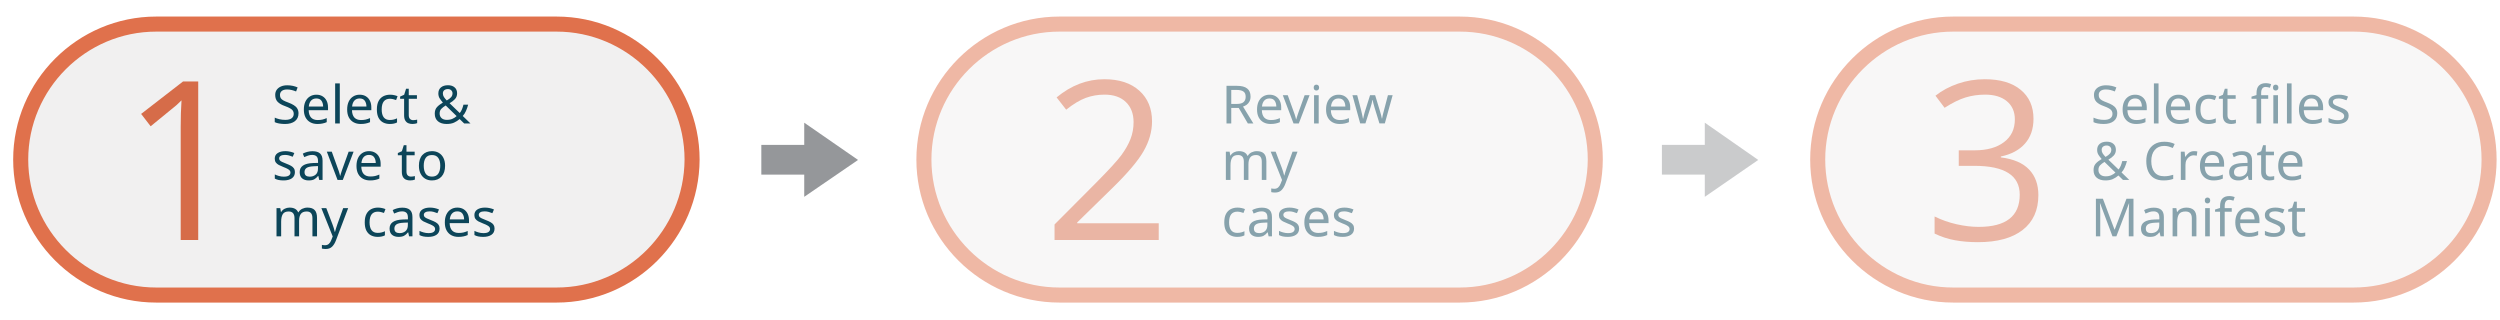
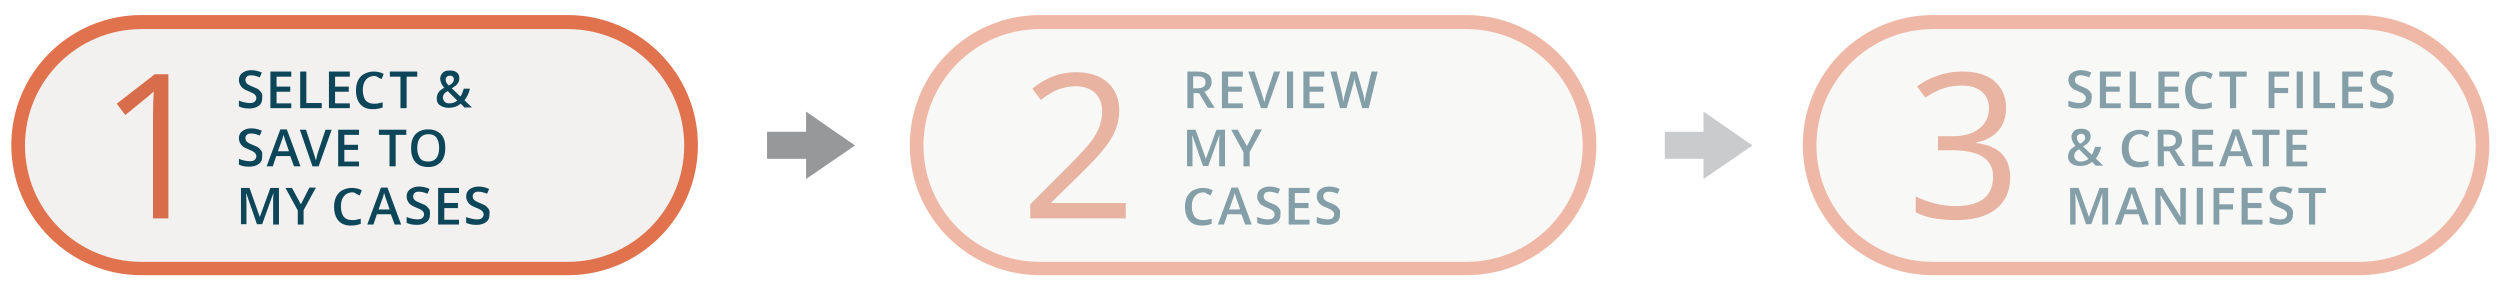
- <svg xmlns="http://www.w3.org/2000/svg" version="1.1" id="Layer_1" x="0px" y="0px" viewBox="0 0 664.3 84.9" style="enable-background:new 0 0 664.3 84.9;" xml:space="preserve">
+ <svg xmlns="http://www.w3.org/2000/svg" version="1.1" id="Layer_1" x="0px" y="0px" viewBox="0 0 730.4 84.9" style="enable-background:new 0 0 730.4 84.9;" xml:space="preserve">
  <style type="text/css">
- 	.st0{fill:#F1F0F0;stroke:#E0714C;stroke-width:4;stroke-miterlimit:10;}
- 	.st1{fill:none;}
- 	.st2{fill:#D66C49;}
- 	.st3{font-family:'OpenSans';}
- 	.st4{font-size:59px;}
- 	.st5{fill:#0C4559;}
- 	.st6{font-family:'OpenSans-Semibold';}
- 	.st7{font-size:14px;}
- 	.st8{fill:#95979A;}
- 	.st9{opacity:0.5;}
- 	.st10{fill:#0F4659;}
- 	.st11{opacity:0.5;fill:#95979A;}
+ 	.st0{fill:#F2F1F0;}
+ 	.st1{fill:#E0724D;}
+ 	.st2{fill:#D76D4A;}
+ 	.st3{fill:#0D4659;}
+ 	.st4{fill:#96989A;}
+ 	.st5{opacity:0.5;}
+ 	.st6{fill:#0F4659;}
</style>
  <g>
-     <path class="st0" d="M147.9,78.4H41.5c-19.8,0-36-16.2-36-36v0c0-19.8,16.2-36,36-36h106.4c19.8,0,36,16.2,36,36v0   C183.8,62.2,167.7,78.4,147.9,78.4z" />
-     <rect x="32.1" y="18.9" class="st1" width="47.4" height="49.9" />
-     <text transform="matrix(1 0 0 1 32.0773 63.7713)" class="st2 st3 st4">1</text>
-     <rect x="72.3" y="22.2" class="st1" width="80.7" height="56.2" />
-     <text transform="matrix(1 0 0 1 72.2868 32.8039)">
-       <tspan x="0" y="0" class="st5 st6 st7">Select &amp; </tspan>
-       <tspan x="0" y="15" class="st5 st6 st7">save to </tspan>
-       <tspan x="0" y="30" class="st5 st6 st7">my cases</tspan>
-     </text>
-   </g>
-   <polygon class="st8" points="228,42.5 213.7,32.6 213.7,52.3 " />
-   <rect x="202.3" y="38.5" class="st8" width="12.4" height="7.9" />
-   <g class="st9">
-     <path class="st0" d="M387.9,78.4H281.5c-19.8,0-36-16.2-36-36v0c0-19.8,16.2-36,36-36h106.4c19.8,0,36,16.2,36,36v0   C423.8,62.2,407.6,78.4,387.9,78.4z" />
-     <rect x="277.3" y="18.9" class="st1" width="47.4" height="49.9" />
-     <text transform="matrix(1 0 0 1 277.3379 63.7713)" class="st2 st3 st4">2</text>
-     <rect x="324.5" y="22.2" class="st1" width="80.7" height="56.2" />
-     <text transform="matrix(1 0 0 1 324.5468 32.8039)">
-       <tspan x="0" y="0" class="st10 st6 st7">Review </tspan>
-       <tspan x="0" y="15" class="st10 st6 st7">my </tspan>
-       <tspan x="0" y="30" class="st10 st6 st7">cases</tspan>
-     </text>
-   </g>
-   <polygon class="st11" points="467.2,42.5 453,32.6 453,38.5 441.6,38.5 441.6,46.4 453,46.4 453,52.3 " />
-   <g class="st9">
-     <path class="st0" d="M625.4,78.4H519c-19.8,0-36-16.2-36-36v0c0-19.8,16.2-36,36-36h106.4c19.8,0,36,16.2,36,36v0   C661.4,62.2,645.2,78.4,625.4,78.4z" />
-     <rect x="511.4" y="18.9" class="st1" width="47.4" height="49.9" />
-     <text transform="matrix(1 0 0 1 511.3551 63.7713)" class="st2 st3 st4">3</text>
-     <rect x="555.6" y="22.2" class="st1" width="92" height="56.2" />
-     <text transform="matrix(1 0 0 1 555.5641 32.8039)">
-       <tspan x="0" y="0" class="st10 st6 st7">Select files </tspan>
-       <tspan x="0" y="15" class="st10 st6 st7">&amp; Create </tspan>
-       <tspan x="0" y="30" class="st10 st6 st7">Manifest</tspan>
-     </text>
+     <path class="st0" d="M165.9,78.4H41.3c-19.8,0-36-16.2-36-36v0c0-19.8,16.2-36,36-36h124.6c19.8,0,36,16.2,36,36v0   C201.9,62.2,185.7,78.4,165.9,78.4z" />
+     <path class="st1" d="M165.9,80.4H41.3c-20.9,0-38-17-38-38s17-38,38-38h124.6c20.9,0,38,17,38,38S186.8,80.4,165.9,80.4z M41.3,8.5   c-18.7,0-34,15.2-34,34s15.2,34,34,34h124.6c18.7,0,34-15.2,34-34s-15.2-34-34-34H41.3z" />
+   </g>
+   <g>
+     <g>
+       <path class="st2" d="M49.4,63.8h-4.7v-30c0-2.5,0.1-4.9,0.2-7.1c-0.4,0.4-0.9,0.8-1.4,1.3c-0.5,0.4-2.8,2.3-6.9,5.6l-2.5-3.3    l11.1-8.6h4V63.8z" />
+     </g>
+   </g>
+   <g>
+     <g>
+       <path class="st3" d="M76.6,28.7c0,1-0.3,1.7-1,2.2s-1.6,0.8-2.8,0.8s-2.2-0.2-3-0.6v-1.7c0.5,0.2,1,0.4,1.6,0.5    c0.5,0.1,1.1,0.2,1.5,0.2c0.7,0,1.2-0.1,1.5-0.4c0.3-0.3,0.5-0.6,0.5-1.1c0-0.4-0.2-0.7-0.5-1s-0.9-0.6-1.9-1    c-1-0.4-1.7-0.8-2.1-1.4s-0.6-1.1-0.6-1.8c0-0.9,0.3-1.6,1-2.1s1.5-0.8,2.6-0.8c1,0,2,0.2,3.1,0.7l-0.6,1.4    c-1-0.4-1.8-0.6-2.5-0.6c-0.6,0-1,0.1-1.3,0.4s-0.4,0.6-0.4,1c0,0.3,0.1,0.5,0.2,0.7c0.1,0.2,0.3,0.4,0.6,0.6s0.8,0.4,1.5,0.7    c0.8,0.3,1.4,0.6,1.7,0.9s0.6,0.6,0.8,1S76.6,28.2,76.6,28.7z" />
+     </g>
+     <g>
+       <path class="st3" d="M85.1,31.6h-6.1V20.9h6.1v1.5h-4.3v2.9h4v1.5h-4v3.4h4.3V31.6z" />
+     </g>
+     <g>
+       <path class="st3" d="M87.7,31.6V20.9h1.8v9.2H94v1.5H87.7z" />
+     </g>
+     <g>
+       <path class="st3" d="M102.2,31.6h-6.1V20.9h6.1v1.5h-4.3v2.9h4v1.5h-4v3.4h4.3V31.6z" />
+     </g>
+     <g>
+       <path class="st3" d="M109.3,22.2c-1,0-1.8,0.4-2.4,1.1s-0.9,1.7-0.9,3c0,1.3,0.3,2.3,0.8,3c0.6,0.7,1.4,1,2.4,1    c0.5,0,0.9,0,1.3-0.1c0.4-0.1,0.9-0.2,1.3-0.3v1.5c-0.8,0.3-1.8,0.5-2.9,0.5c-1.6,0-2.8-0.5-3.6-1.4c-0.8-0.9-1.3-2.3-1.3-4.1    c0-1.1,0.2-2.1,0.6-2.9c0.4-0.8,1-1.5,1.8-1.9s1.7-0.7,2.7-0.7c1.1,0,2.1,0.2,3,0.7l-0.6,1.5c-0.4-0.2-0.7-0.3-1.1-0.5    C110.2,22.3,109.7,22.2,109.3,22.2z" />
+     </g>
+     <g>
+       <path class="st3" d="M118.8,31.6h-1.8v-9.2h-3.1v-1.5h8v1.5h-3.1V31.6z" />
+     </g>
+     <g>
+       <path class="st3" d="M127.6,28.7c0-0.6,0.2-1.2,0.5-1.7c0.3-0.5,0.9-0.9,1.7-1.4c-0.5-0.5-0.8-1-0.9-1.4c-0.2-0.4-0.3-0.8-0.3-1.2    c0-0.7,0.3-1.3,0.8-1.8s1.2-0.6,2.1-0.6c0.9,0,1.5,0.2,2,0.6c0.5,0.4,0.7,1,0.7,1.7c0,0.6-0.2,1.1-0.5,1.5    c-0.3,0.5-0.9,0.9-1.7,1.4l2.5,2.4c0.4-0.5,0.7-1.3,1-2.3h1.8c-0.3,1.4-0.9,2.5-1.6,3.4l2.2,2.1h-2.2l-1.1-1.1    c-0.5,0.4-1,0.7-1.6,0.9c-0.6,0.2-1.2,0.3-1.9,0.3c-1.1,0-2-0.3-2.6-0.8C127.9,30.4,127.6,29.7,127.6,28.7z M131.3,30.2    c0.9,0,1.7-0.3,2.3-0.8l-2.8-2.8c-0.5,0.3-0.9,0.6-1.1,0.9c-0.2,0.3-0.3,0.6-0.3,1c0,0.5,0.2,0.9,0.5,1.2    C130.2,30.1,130.7,30.2,131.3,30.2z M130.2,23.2c0,0.3,0.1,0.6,0.2,0.9c0.2,0.3,0.4,0.6,0.7,0.9c0.6-0.3,0.9-0.6,1.2-0.9    c0.2-0.3,0.3-0.6,0.3-0.9c0-0.3-0.1-0.6-0.3-0.8c-0.2-0.2-0.5-0.3-0.8-0.3c-0.4,0-0.7,0.1-0.9,0.3    C130.3,22.6,130.2,22.8,130.2,23.2z" />
+     </g>
+     <g>
+       <path class="st3" d="M76.6,45.7c0,1-0.3,1.7-1,2.2s-1.6,0.8-2.8,0.8s-2.2-0.2-3-0.6v-1.7c0.5,0.2,1,0.4,1.6,0.5    c0.5,0.1,1.1,0.2,1.5,0.2c0.7,0,1.2-0.1,1.5-0.4c0.3-0.3,0.5-0.6,0.5-1.1c0-0.4-0.2-0.7-0.5-1s-0.9-0.6-1.9-1    c-1-0.4-1.7-0.8-2.1-1.4s-0.6-1.1-0.6-1.8c0-0.9,0.3-1.6,1-2.1s1.5-0.8,2.6-0.8c1,0,2,0.2,3.1,0.7l-0.6,1.4    c-1-0.4-1.8-0.6-2.5-0.6c-0.6,0-1,0.1-1.3,0.4s-0.4,0.6-0.4,1c0,0.3,0.1,0.5,0.2,0.7c0.1,0.2,0.3,0.4,0.6,0.6s0.8,0.4,1.5,0.7    c0.8,0.3,1.4,0.6,1.7,0.9s0.6,0.6,0.8,1S76.6,45.2,76.6,45.7z" />
+     </g>
+     <g>
+       <path class="st3" d="M85.9,48.6l-1.1-3h-4.1l-1,3h-1.8l4-10.8h1.9l4,10.8H85.9z M84.4,44.1l-1-2.9c-0.1-0.2-0.2-0.5-0.3-0.9    c-0.1-0.4-0.2-0.7-0.3-0.9c-0.1,0.6-0.3,1.3-0.6,2l-1,2.8H84.4z" />
+     </g>
+     <g>
+       <path class="st3" d="M95.1,37.9h1.8l-3.8,10.7h-1.8l-3.7-10.7h1.8l2.2,6.7c0.1,0.3,0.2,0.7,0.4,1.2s0.2,0.9,0.3,1.1    c0.1-0.4,0.2-0.8,0.3-1.3s0.2-0.8,0.3-1.1L95.1,37.9z" />
+     </g>
+     <g>
+       <path class="st3" d="M104.9,48.6h-6.1V37.9h6.1v1.5h-4.3v2.9h4v1.5h-4v3.4h4.3V48.6z" />
+     </g>
+     <g>
+       <path class="st3" d="M115.6,48.6h-1.8v-9.2h-3.1v-1.5h8v1.5h-3.1V48.6z" />
+     </g>
+     <g>
+       <path class="st3" d="M130.1,43.2c0,1.7-0.4,3.1-1.3,4.1c-0.9,1-2.1,1.5-3.7,1.5c-1.6,0-2.9-0.5-3.7-1.4c-0.9-1-1.3-2.3-1.3-4.1    s0.4-3.1,1.3-4.1c0.9-0.9,2.1-1.4,3.7-1.4c1.6,0,2.8,0.5,3.7,1.4C129.7,40.1,130.1,41.4,130.1,43.2z M121.9,43.2    c0,1.3,0.3,2.3,0.8,3c0.5,0.7,1.3,1,2.4,1c1,0,1.8-0.3,2.4-1c0.5-0.7,0.8-1.7,0.8-3c0-1.3-0.3-2.3-0.8-3s-1.3-1-2.3-1    c-1,0-1.8,0.3-2.4,1C122.2,40.9,121.9,41.9,121.9,43.2z" />
+     </g>
+     <g>
+       <path class="st3" d="M75.1,65.6L72,56.6h-0.1c0.1,1.3,0.1,2.6,0.1,3.7v5.2h-1.6V54.9h2.5l3,8.5h0l3.1-8.5h2.5v10.7h-1.7v-5.3    c0-0.5,0-1.2,0-2.1s0.1-1.4,0.1-1.6h-0.1l-3.2,8.9H75.1z" />
+     </g>
+     <g>
+       <path class="st3" d="M87.9,59.7l2.5-4.9h1.9l-3.6,6.6v4.2H87v-4.1l-3.6-6.6h1.9L87.9,59.7z" />
+     </g>
+     <g>
+       <path class="st3" d="M102.9,56.2c-1,0-1.8,0.4-2.4,1.1s-0.9,1.7-0.9,3c0,1.3,0.3,2.3,0.8,3c0.6,0.7,1.4,1,2.4,1    c0.5,0,0.9,0,1.3-0.1c0.4-0.1,0.9-0.2,1.3-0.3v1.5c-0.8,0.3-1.8,0.5-2.9,0.5c-1.6,0-2.8-0.5-3.6-1.4c-0.8-0.9-1.3-2.3-1.3-4.1    c0-1.1,0.2-2.1,0.6-2.9c0.4-0.8,1-1.5,1.8-1.9s1.7-0.7,2.7-0.7c1.1,0,2.1,0.2,3,0.7l-0.6,1.5c-0.4-0.2-0.7-0.3-1.1-0.5    C103.8,56.3,103.4,56.2,102.9,56.2z" />
+     </g>
+     <g>
+       <path class="st3" d="M115.3,65.6l-1.1-3h-4.1l-1,3h-1.8l4-10.8h1.9l4,10.8H115.3z M113.8,61.1l-1-2.9c-0.1-0.2-0.2-0.5-0.3-0.9    c-0.1-0.4-0.2-0.7-0.3-0.9c-0.1,0.6-0.3,1.3-0.6,2l-1,2.8H113.8z" />
+     </g>
+     <g>
+       <path class="st3" d="M125.6,62.7c0,1-0.3,1.7-1,2.2s-1.6,0.8-2.8,0.8s-2.2-0.2-3-0.6v-1.7c0.5,0.2,1,0.4,1.6,0.5    c0.5,0.1,1.1,0.2,1.5,0.2c0.7,0,1.2-0.1,1.5-0.4c0.3-0.3,0.5-0.6,0.5-1.1c0-0.4-0.2-0.7-0.5-1s-0.9-0.6-1.9-1    c-1-0.4-1.7-0.8-2.1-1.4s-0.6-1.1-0.6-1.8c0-0.9,0.3-1.6,1-2.1s1.5-0.8,2.6-0.8c1,0,2,0.2,3.1,0.7l-0.6,1.4    c-1-0.4-1.8-0.6-2.5-0.6c-0.6,0-1,0.1-1.3,0.4s-0.4,0.6-0.4,1c0,0.3,0.1,0.5,0.2,0.7c0.1,0.2,0.3,0.4,0.6,0.6s0.8,0.4,1.5,0.7    c0.8,0.3,1.4,0.6,1.7,0.9s0.6,0.6,0.8,1S125.6,62.2,125.6,62.7z" />
+     </g>
+     <g>
+       <path class="st3" d="M134.1,65.6H128V54.9h6.1v1.5h-4.3v2.9h4v1.5h-4v3.4h4.3V65.6z" />
+     </g>
+     <g>
+       <path class="st3" d="M143,62.7c0,1-0.3,1.7-1,2.2s-1.6,0.8-2.8,0.8s-2.2-0.2-3-0.6v-1.7c0.5,0.2,1,0.4,1.6,0.5    c0.5,0.1,1.1,0.2,1.5,0.2c0.7,0,1.2-0.1,1.5-0.4c0.3-0.3,0.5-0.6,0.5-1.1c0-0.4-0.2-0.7-0.5-1s-0.9-0.6-1.9-1    c-1-0.4-1.7-0.8-2.1-1.4s-0.6-1.1-0.6-1.8c0-0.9,0.3-1.6,1-2.1s1.5-0.8,2.6-0.8c1,0,2,0.2,3.1,0.7l-0.6,1.4    c-1-0.4-1.8-0.6-2.5-0.6c-0.6,0-1,0.1-1.3,0.4s-0.4,0.6-0.4,1c0,0.3,0.1,0.5,0.2,0.7c0.1,0.2,0.3,0.4,0.6,0.6s0.8,0.4,1.5,0.7    c0.8,0.3,1.4,0.6,1.7,0.9s0.6,0.6,0.8,1S143,62.2,143,62.7z" />
+     </g>
+   </g>
+   <g>
+     <polygon class="st4" points="249.8,42.5 235.5,32.6 235.5,52.3  " />
+   </g>
+   <g>
+     <rect x="224.1" y="38.5" class="st4" width="12.4" height="7.9" />
+   </g>
+   <g class="st5">
+     <path class="st0" d="M428.5,78.4H303.8c-19.8,0-36-16.2-36-36v0c0-19.8,16.2-36,36-36h124.6c19.8,0,36,16.2,36,36v0   C464.4,62.2,448.2,78.4,428.5,78.4z" />
+     <path class="st1" d="M428.5,80.4H303.8c-20.9,0-38-17-38-38s17-38,38-38h124.6c20.9,0,38,17,38,38S449.4,80.4,428.5,80.4z    M303.8,8.5c-18.7,0-34,15.2-34,34s15.2,34,34,34h124.6c18.7,0,34-15.2,34-34s-15.2-34-34-34H303.8z" />
+   </g>
+   <g class="st5">
+     <g>
+       <path class="st2" d="M328.7,63.8H301v-4.1l11.1-11.1c3.4-3.4,5.6-5.9,6.7-7.3c1.1-1.5,1.9-2.9,2.4-4.3c0.5-1.4,0.8-2.9,0.8-4.5    c0-2.2-0.7-4-2-5.3c-1.4-1.3-3.3-2-5.7-2c-1.7,0-3.4,0.3-5,0.9c-1.6,0.6-3.3,1.6-5.2,3.1l-2.5-3.3c3.9-3.2,8.1-4.8,12.7-4.8    c4,0,7.1,1,9.3,3s3.4,4.7,3.4,8.2c0,2.7-0.7,5.3-2.2,7.9c-1.5,2.6-4.3,5.9-8.4,9.9l-9.2,9v0.2h21.7V63.8z" />
+     </g>
+   </g>
+   <g class="st5">
+     <g>
+       <path class="st6" d="M348.7,27.3v4.3h-1.8V20.9h3c1.4,0,2.4,0.3,3.1,0.8s1,1.3,1,2.3c0,1.3-0.7,2.3-2.1,2.8l3,4.7h-2l-2.6-4.3    H348.7z M348.7,25.8h1.2c0.8,0,1.4-0.2,1.8-0.5s0.5-0.8,0.5-1.3c0-0.6-0.2-1-0.6-1.3s-1-0.4-1.8-0.4h-1.2V25.8z" />
+     </g>
+     <g>
+       <path class="st6" d="M363,31.6H357V20.9h6.1v1.5h-4.3v2.9h4v1.5h-4v3.4h4.3V31.6z" />
+     </g>
+     <g>
+       <path class="st6" d="M372.2,20.9h1.8l-3.8,10.7h-1.8l-3.7-10.7h1.8l2.2,6.7c0.1,0.3,0.2,0.7,0.4,1.2s0.2,0.9,0.3,1.1    c0.1-0.4,0.2-0.8,0.3-1.3s0.2-0.8,0.3-1.1L372.2,20.9z" />
+     </g>
+     <g>
+       <path class="st6" d="M376,31.6V20.9h1.8v10.7H376z" />
+     </g>
+     <g>
+       <path class="st6" d="M386.9,31.6h-6.1V20.9h6.1v1.5h-4.3v2.9h4v1.5h-4v3.4h4.3V31.6z" />
+     </g>
+     <g>
+       <path class="st6" d="M399.9,31.6H398l-1.8-6.4c-0.1-0.3-0.2-0.7-0.3-1.2c-0.1-0.5-0.2-0.9-0.2-1.1c0,0.3-0.1,0.7-0.2,1.2    c-0.1,0.5-0.2,0.9-0.3,1.1l-1.8,6.4h-1.9l-1.4-5.4l-1.4-5.3h1.8l1.5,6.2c0.2,1,0.4,1.9,0.5,2.7c0.1-0.4,0.1-0.9,0.2-1.4    s0.2-0.9,0.3-1.2l1.7-6.3h1.7l1.8,6.3c0.2,0.6,0.4,1.5,0.5,2.6c0.1-0.7,0.2-1.6,0.5-2.7l1.5-6.2h1.8L399.9,31.6z" />
+     </g>
+     <g>
+       <path class="st6" d="M351.5,48.6l-3.1-8.9h-0.1c0.1,1.3,0.1,2.6,0.1,3.7v5.2h-1.6V37.9h2.5l3,8.5h0l3.1-8.5h2.5v10.7h-1.7v-5.3    c0-0.5,0-1.2,0-2.1s0.1-1.4,0.1-1.6h-0.1l-3.2,8.9H351.5z" />
+     </g>
+     <g>
+       <path class="st6" d="M364.3,42.7l2.5-4.9h1.9l-3.6,6.6v4.2h-1.8v-4.1l-3.6-6.6h1.9L364.3,42.7z" />
+     </g>
+     <g>
+       <path class="st6" d="M351.5,56.2c-1,0-1.8,0.4-2.4,1.1s-0.9,1.7-0.9,3c0,1.3,0.3,2.3,0.8,3c0.6,0.7,1.4,1,2.4,1    c0.5,0,0.9,0,1.3-0.1c0.4-0.1,0.9-0.2,1.3-0.3v1.5c-0.8,0.3-1.8,0.5-2.9,0.5c-1.6,0-2.8-0.5-3.6-1.4c-0.8-0.9-1.3-2.3-1.3-4.1    c0-1.1,0.2-2.1,0.6-2.9c0.4-0.8,1-1.5,1.8-1.9s1.7-0.7,2.7-0.7c1.1,0,2.1,0.2,3,0.7l-0.6,1.5c-0.4-0.2-0.7-0.3-1.1-0.5    C352.3,56.3,351.9,56.2,351.5,56.2z" />
+     </g>
+     <g>
+       <path class="st6" d="M363.8,65.6l-1.1-3h-4.1l-1,3h-1.8l4-10.8h1.9l4,10.8H363.8z M362.3,61.1l-1-2.9c-0.1-0.2-0.2-0.5-0.3-0.9    c-0.1-0.4-0.2-0.7-0.3-0.9c-0.1,0.6-0.3,1.3-0.6,2l-1,2.8H362.3z" />
+     </g>
+     <g>
+       <path class="st6" d="M374.1,62.7c0,1-0.3,1.7-1,2.2s-1.6,0.8-2.8,0.8s-2.2-0.2-3-0.6v-1.7c0.5,0.2,1,0.4,1.6,0.5    c0.5,0.1,1.1,0.2,1.5,0.2c0.7,0,1.2-0.1,1.5-0.4c0.3-0.3,0.5-0.6,0.5-1.1c0-0.4-0.2-0.7-0.5-1s-0.9-0.6-1.9-1    c-1-0.4-1.7-0.8-2.1-1.4s-0.6-1.1-0.6-1.8c0-0.9,0.3-1.6,1-2.1s1.5-0.8,2.6-0.8c1,0,2,0.2,3.1,0.7l-0.6,1.4    c-1-0.4-1.8-0.6-2.5-0.6c-0.6,0-1,0.1-1.3,0.4s-0.4,0.6-0.4,1c0,0.3,0.1,0.5,0.2,0.7c0.1,0.2,0.3,0.4,0.6,0.6s0.8,0.4,1.5,0.7    c0.8,0.3,1.4,0.6,1.7,0.9s0.6,0.6,0.8,1S374.1,62.2,374.1,62.7z" />
+     </g>
+     <g>
+       <path class="st6" d="M382.6,65.6h-6.1V54.9h6.1v1.5h-4.3v2.9h4v1.5h-4v3.4h4.3V65.6z" />
+     </g>
+     <g>
+       <path class="st6" d="M391.5,62.7c0,1-0.3,1.7-1,2.2s-1.6,0.8-2.8,0.8s-2.2-0.2-3-0.6v-1.7c0.5,0.2,1,0.4,1.6,0.5    c0.5,0.1,1.1,0.2,1.5,0.2c0.7,0,1.2-0.1,1.5-0.4c0.3-0.3,0.5-0.6,0.5-1.1c0-0.4-0.2-0.7-0.5-1s-0.9-0.6-1.9-1    c-1-0.4-1.7-0.8-2.1-1.4s-0.6-1.1-0.6-1.8c0-0.9,0.3-1.6,1-2.1s1.5-0.8,2.6-0.8c1,0,2,0.2,3.1,0.7l-0.6,1.4    c-1-0.4-1.8-0.6-2.5-0.6c-0.6,0-1,0.1-1.3,0.4s-0.4,0.6-0.4,1c0,0.3,0.1,0.5,0.2,0.7c0.1,0.2,0.3,0.4,0.6,0.6s0.8,0.4,1.5,0.7    c0.8,0.3,1.4,0.6,1.7,0.9s0.6,0.6,0.8,1S391.5,62.2,391.5,62.7z" />
+     </g>
+   </g>
+   <g class="st5">
+     <polygon class="st4" points="512,42.5 497.7,32.6 497.7,38.5 486.4,38.5 486.4,46.4 497.7,46.4 497.7,52.3  " />
+   </g>
+   <g class="st5">
+     <path class="st0" d="M689.3,78.4H564.7c-19.8,0-36-16.2-36-36v0c0-19.8,16.2-36,36-36h124.6c19.8,0,36,16.2,36,36v0   C725.3,62.2,709.1,78.4,689.3,78.4z" />
+     <path class="st1" d="M689.3,80.4H564.7c-20.9,0-38-17-38-38s17-38,38-38h124.6c20.9,0,38,17,38,38S710.3,80.4,689.3,80.4z    M564.7,8.5c-18.7,0-34,15.2-34,34s15.2,34,34,34h124.6c18.7,0,34-15.2,34-34s-15.2-34-34-34H564.7z" />
+   </g>
+   <g class="st5">
+     <g>
+       <path class="st2" d="M586.1,31.6c0,2.7-0.8,4.9-2.3,6.6c-1.5,1.7-3.6,2.9-6.4,3.4v0.2c3.4,0.4,5.9,1.5,7.5,3.2s2.4,4,2.4,6.8    c0,4-1.4,7.1-4.2,9.3c-2.8,2.2-6.7,3.2-11.9,3.2c-2.2,0-4.3-0.2-6.1-0.5c-1.9-0.3-3.7-0.9-5.4-1.8v-4.6c1.8,0.9,3.8,1.6,5.8,2.1    s4,0.7,5.9,0.7c7.3,0,10.9-2.9,10.9-8.6c0-5.1-4-7.7-12-7.7h-4.1v-4.1h4.2c3.3,0,5.9-0.7,7.8-2.2c1.9-1.4,2.9-3.5,2.9-6    c0-2.1-0.7-3.7-2.1-4.8c-1.4-1.2-3.3-1.8-5.7-1.8c-1.8,0-3.6,0.2-5.2,0.7c-1.6,0.5-3.5,1.4-5.6,2.8l-2.4-3.2    c1.7-1.4,3.7-2.4,6-3.2c2.3-0.8,4.6-1.2,7.1-1.2c4.1,0,7.3,0.9,9.5,2.8C585,25.7,586.1,28.3,586.1,31.6z" />
+     </g>
+   </g>
+   <g class="st5">
+     <g>
+       <path class="st6" d="M611.1,28.7c0,1-0.3,1.7-1,2.2s-1.6,0.8-2.8,0.8s-2.2-0.2-3-0.6v-1.7c0.5,0.2,1,0.4,1.6,0.5    c0.5,0.1,1.1,0.2,1.5,0.2c0.7,0,1.2-0.1,1.5-0.4c0.3-0.3,0.5-0.6,0.5-1.1c0-0.4-0.2-0.7-0.5-1s-0.9-0.6-1.9-1    c-1-0.4-1.7-0.8-2.1-1.4s-0.6-1.1-0.6-1.8c0-0.9,0.3-1.6,1-2.1s1.5-0.8,2.6-0.8c1,0,2,0.2,3.1,0.7l-0.6,1.4    c-1-0.4-1.8-0.6-2.5-0.6c-0.6,0-1,0.1-1.3,0.4s-0.4,0.6-0.4,1c0,0.3,0.1,0.5,0.2,0.7c0.1,0.2,0.3,0.4,0.6,0.6s0.8,0.4,1.5,0.7    c0.8,0.3,1.4,0.6,1.7,0.9s0.6,0.6,0.8,1S611.1,28.2,611.1,28.7z" />
+     </g>
+     <g>
+       <path class="st6" d="M619.6,31.6h-6.1V20.9h6.1v1.5h-4.3v2.9h4v1.5h-4v3.4h4.3V31.6z" />
+     </g>
+     <g>
+       <path class="st6" d="M622.2,31.6V20.9h1.8v9.2h4.5v1.5H622.2z" />
+     </g>
+     <g>
+       <path class="st6" d="M636.7,31.6h-6.1V20.9h6.1v1.5h-4.3v2.9h4v1.5h-4v3.4h4.3V31.6z" />
+     </g>
+     <g>
+       <path class="st6" d="M643.7,22.2c-1,0-1.8,0.4-2.4,1.1s-0.9,1.7-0.9,3c0,1.3,0.3,2.3,0.8,3c0.6,0.7,1.4,1,2.4,1    c0.5,0,0.9,0,1.3-0.1c0.4-0.1,0.9-0.2,1.3-0.3v1.5c-0.8,0.3-1.8,0.5-2.9,0.5c-1.6,0-2.8-0.5-3.6-1.4c-0.8-0.9-1.3-2.3-1.3-4.1    c0-1.1,0.2-2.1,0.6-2.9c0.4-0.8,1-1.5,1.8-1.9s1.7-0.7,2.7-0.7c1.1,0,2.1,0.2,3,0.7l-0.6,1.5c-0.4-0.2-0.7-0.3-1.1-0.5    C644.6,22.3,644.2,22.2,643.7,22.2z" />
+     </g>
+     <g>
+       <path class="st6" d="M653.3,31.6h-1.8v-9.2h-3.1v-1.5h8v1.5h-3.1V31.6z" />
+     </g>
+     <g>
+       <path class="st6" d="M664.5,31.6h-1.7V20.9h6v1.5h-4.3v3.3h4v1.5h-4V31.6z" />
+     </g>
+     <g>
+       <path class="st6" d="M671,31.6V20.9h1.8v10.7H671z" />
+     </g>
+     <g>
+       <path class="st6" d="M675.9,31.6V20.9h1.8v9.2h4.5v1.5H675.9z" />
+     </g>
+     <g>
+       <path class="st6" d="M690.4,31.6h-6.1V20.9h6.1v1.5h-4.3v2.9h4v1.5h-4v3.4h4.3V31.6z" />
+     </g>
+     <g>
+       <path class="st6" d="M699.3,28.7c0,1-0.3,1.7-1,2.2s-1.6,0.8-2.8,0.8s-2.2-0.2-3-0.6v-1.7c0.5,0.2,1,0.4,1.6,0.5    c0.5,0.1,1.1,0.2,1.5,0.2c0.7,0,1.2-0.1,1.5-0.4c0.3-0.3,0.5-0.6,0.5-1.1c0-0.4-0.2-0.7-0.5-1s-0.9-0.6-1.9-1    c-1-0.4-1.7-0.8-2.1-1.4s-0.6-1.1-0.6-1.8c0-0.9,0.3-1.6,1-2.1s1.5-0.8,2.6-0.8c1,0,2,0.2,3.1,0.7l-0.6,1.4    c-1-0.4-1.8-0.6-2.5-0.6c-0.6,0-1,0.1-1.3,0.4s-0.4,0.6-0.4,1c0,0.3,0.1,0.5,0.2,0.7c0.1,0.2,0.3,0.4,0.6,0.6s0.8,0.4,1.5,0.7    c0.8,0.3,1.4,0.6,1.7,0.9s0.6,0.6,0.8,1S699.3,28.2,699.3,28.7z" />
+     </g>
+     <g>
+       <path class="st6" d="M604.2,45.7c0-0.6,0.2-1.2,0.5-1.7c0.3-0.5,0.9-0.9,1.7-1.4c-0.5-0.5-0.8-1-0.9-1.4c-0.2-0.4-0.3-0.8-0.3-1.2    c0-0.7,0.3-1.3,0.8-1.8c0.5-0.4,1.2-0.6,2.1-0.6c0.9,0,1.5,0.2,2,0.6c0.5,0.4,0.7,1,0.7,1.7c0,0.6-0.2,1.1-0.5,1.5    c-0.3,0.5-0.9,0.9-1.7,1.4l2.5,2.4c0.4-0.5,0.7-1.3,1-2.3h1.8c-0.3,1.4-0.9,2.5-1.6,3.4l2.2,2.1h-2.2l-1.1-1.1    c-0.5,0.4-1,0.7-1.6,0.9c-0.6,0.2-1.2,0.3-1.9,0.3c-1.1,0-2-0.3-2.6-0.8S604.2,46.7,604.2,45.7z M607.9,47.2    c0.9,0,1.7-0.3,2.3-0.8l-2.8-2.8c-0.5,0.3-0.9,0.6-1.1,0.9c-0.2,0.3-0.3,0.6-0.3,1c0,0.5,0.2,0.9,0.5,1.2    C606.9,47.1,607.3,47.2,607.9,47.2z M606.8,40.2c0,0.3,0.1,0.6,0.2,0.9c0.2,0.3,0.4,0.6,0.7,0.9c0.6-0.3,0.9-0.6,1.2-0.9    c0.2-0.3,0.3-0.6,0.3-0.9c0-0.3-0.1-0.6-0.3-0.8c-0.2-0.2-0.5-0.3-0.8-0.3c-0.4,0-0.7,0.1-0.9,0.3    C606.9,39.6,606.8,39.8,606.8,40.2z" />
+     </g>
+     <g>
+       <path class="st6" d="M625.2,39.2c-1,0-1.8,0.4-2.4,1.1s-0.9,1.7-0.9,3c0,1.3,0.3,2.3,0.8,3c0.6,0.7,1.4,1,2.4,1    c0.5,0,0.9,0,1.3-0.1c0.4-0.1,0.9-0.2,1.3-0.3v1.5c-0.8,0.3-1.8,0.5-2.9,0.5c-1.6,0-2.8-0.5-3.6-1.4c-0.8-0.9-1.3-2.3-1.3-4.1    c0-1.1,0.2-2.1,0.6-2.9c0.4-0.8,1-1.5,1.8-1.9s1.7-0.7,2.7-0.7c1.1,0,2.1,0.2,3,0.7l-0.6,1.5c-0.4-0.2-0.7-0.3-1.1-0.5    C626.1,39.3,625.7,39.2,625.2,39.2z" />
+     </g>
+     <g>
+       <path class="st6" d="M632.2,44.3v4.3h-1.8V37.9h3c1.4,0,2.4,0.3,3.1,0.8s1,1.3,1,2.3c0,1.3-0.7,2.3-2.1,2.8l3,4.7h-2l-2.6-4.3    H632.2z M632.2,42.8h1.2c0.8,0,1.4-0.2,1.8-0.5s0.5-0.8,0.5-1.3c0-0.6-0.2-1-0.6-1.3s-1-0.4-1.8-0.4h-1.2V42.8z" />
+     </g>
+     <g>
+       <path class="st6" d="M646.6,48.6h-6.1V37.9h6.1v1.5h-4.3v2.9h4v1.5h-4v3.4h4.3V48.6z" />
+     </g>
+     <g>
+       <path class="st6" d="M656.3,48.6l-1.1-3h-4.1l-1,3h-1.8l4-10.8h1.9l4,10.8H656.3z M654.8,44.1l-1-2.9c-0.1-0.2-0.2-0.5-0.3-0.9    c-0.1-0.4-0.2-0.7-0.3-0.9c-0.1,0.6-0.3,1.3-0.6,2l-1,2.8H654.8z" />
+     </g>
+     <g>
+       <path class="st6" d="M662.9,48.6h-1.8v-9.2H658v-1.5h8v1.5h-3.1V48.6z" />
+     </g>
+     <g>
+       <path class="st6" d="M674.1,48.6h-6.1V37.9h6.1v1.5h-4.3v2.9h4v1.5h-4v3.4h4.3V48.6z" />
+     </g>
+     <g>
+       <path class="st6" d="M609.5,65.6l-3.1-8.9h-0.1c0.1,1.3,0.1,2.6,0.1,3.7v5.2h-1.6V54.9h2.5l3,8.5h0l3.1-8.5h2.5v10.7h-1.7v-5.3    c0-0.5,0-1.2,0-2.1c0-0.9,0-1.4,0.1-1.6h-0.1l-3.2,8.9H609.5z" />
+     </g>
+     <g>
+       <path class="st6" d="M625.9,65.6l-1.1-3h-4.1l-1,3h-1.8l4-10.8h1.9l4,10.8H625.9z M624.4,61.1l-1-2.9c-0.1-0.2-0.2-0.5-0.3-0.9    c-0.1-0.4-0.2-0.7-0.3-0.9c-0.1,0.6-0.3,1.3-0.6,2l-1,2.8H624.4z" />
+     </g>
+     <g>
+       <path class="st6" d="M638.7,65.6h-2.1l-5.3-8.5h-0.1l0,0.5c0.1,0.9,0.1,1.7,0.1,2.5v5.6h-1.6V54.9h2.1l5.3,8.5h0    c0-0.1,0-0.5-0.1-1.2c0-0.7,0-1.3,0-1.7v-5.6h1.6V65.6z" />
+     </g>
+     <g>
+       <path class="st6" d="M641.8,65.6V54.9h1.8v10.7H641.8z" />
+     </g>
+     <g>
+       <path class="st6" d="M648.4,65.6h-1.7V54.9h6v1.5h-4.3v3.3h4v1.5h-4V65.6z" />
+     </g>
+     <g>
+       <path class="st6" d="M661,65.6h-6.1V54.9h6.1v1.5h-4.3v2.9h4v1.5h-4v3.4h4.3V65.6z" />
+     </g>
+     <g>
+       <path class="st6" d="M669.9,62.7c0,1-0.3,1.7-1,2.2s-1.6,0.8-2.8,0.8s-2.2-0.2-3-0.6v-1.7c0.5,0.2,1,0.4,1.6,0.5    c0.5,0.1,1.1,0.2,1.5,0.2c0.7,0,1.2-0.1,1.5-0.4c0.3-0.3,0.5-0.6,0.5-1.1c0-0.4-0.2-0.7-0.5-1s-0.9-0.6-1.9-1    c-1-0.4-1.7-0.8-2.1-1.4s-0.6-1.1-0.6-1.8c0-0.9,0.3-1.6,1-2.1s1.5-0.8,2.6-0.8c1,0,2,0.2,3.1,0.7l-0.6,1.4    c-1-0.4-1.8-0.6-2.5-0.6c-0.6,0-1,0.1-1.3,0.4s-0.4,0.6-0.4,1c0,0.3,0.1,0.5,0.2,0.7c0.1,0.2,0.3,0.4,0.6,0.6s0.8,0.4,1.5,0.7    c0.8,0.3,1.4,0.6,1.7,0.9s0.6,0.6,0.8,1S669.9,62.2,669.9,62.7z" />
+     </g>
+     <g>
+       <path class="st6" d="M676.4,65.6h-1.8v-9.2h-3.1v-1.5h8v1.5h-3.1V65.6z" />
+     </g>
  </g>
</svg>
